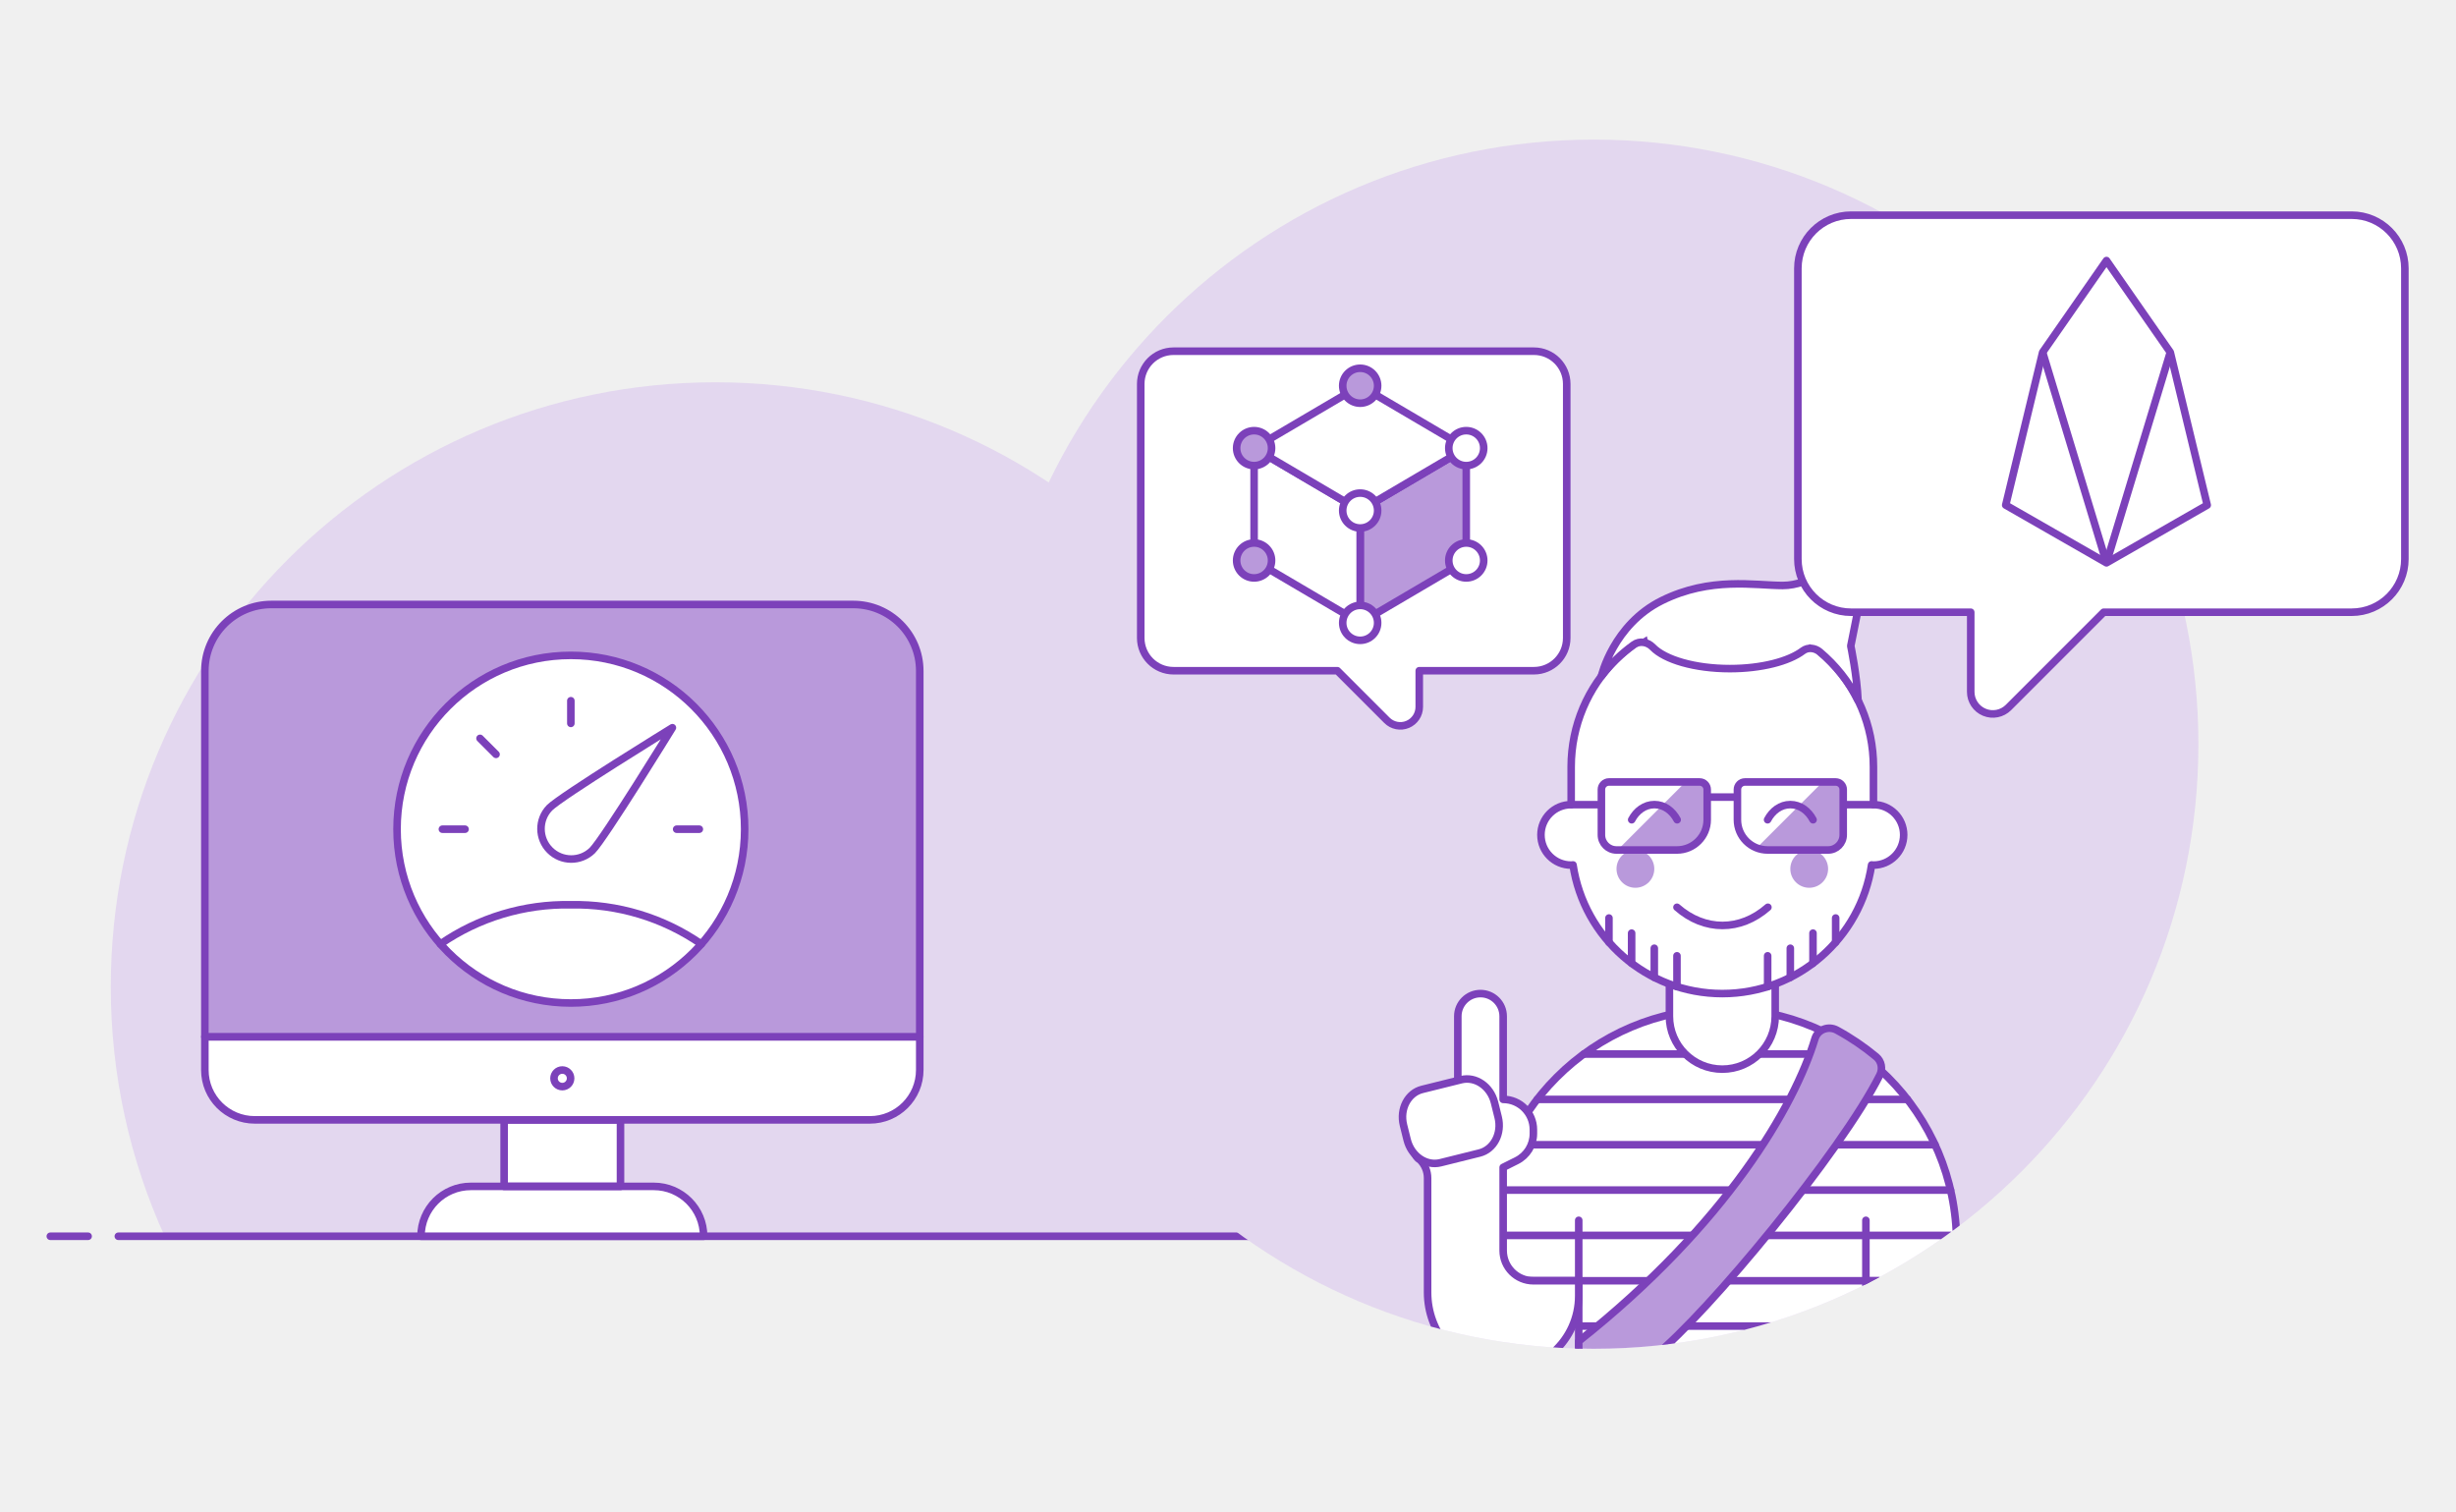
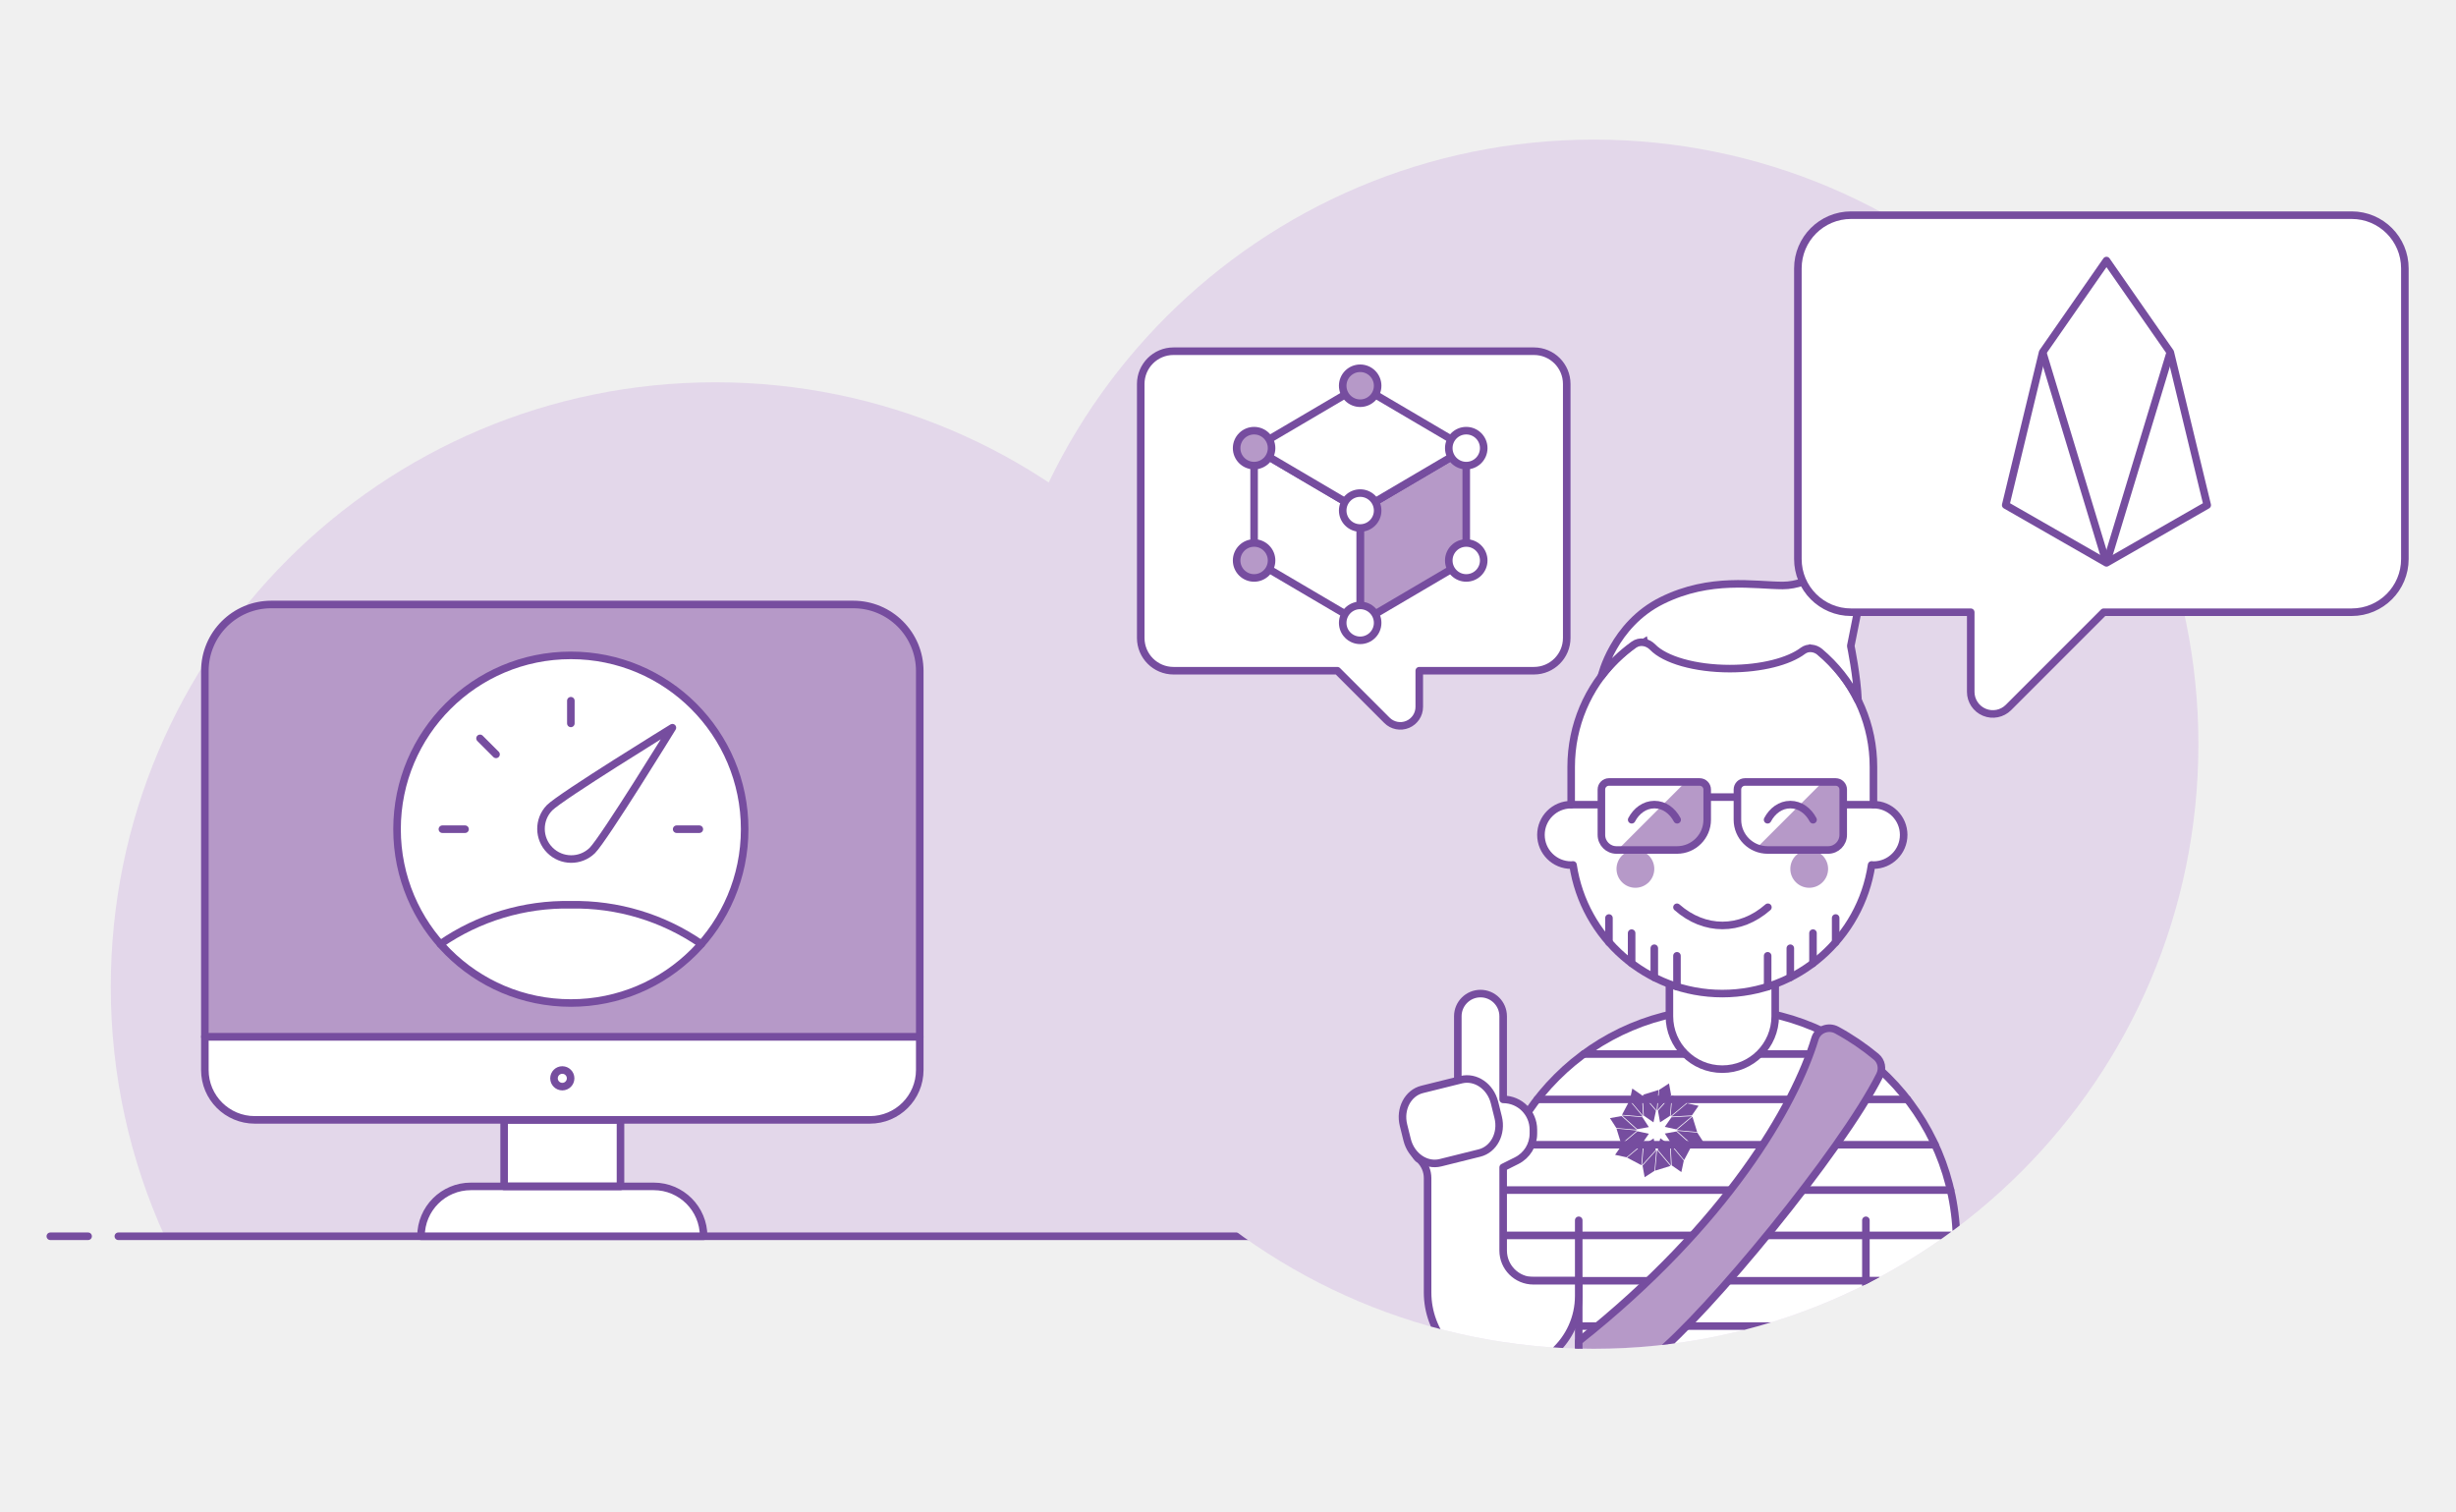
- <svg xmlns="http://www.w3.org/2000/svg" xmlns:xlink="http://www.w3.org/1999/xlink" version="1.1" id="Ebene_1" x="0px" y="0px" width="650px" height="400px" viewBox="0 0 650 400" enable-background="new 0 0 650 400" xml:space="preserve">
+ <svg xmlns="http://www.w3.org/2000/svg" xmlns:xlink="http://www.w3.org/1999/xlink" version="1.1" id="Layer_1" x="0px" y="0px" width="650px" height="400px" viewBox="0 0 650 400" enable-background="new 0 0 650 400" xml:space="preserve">
  <g>
    <g>
      <g>
        <g>
-           <path fill="#E3D7EF" d="M349.319,261.169c0-88.365-71.637-160-160-160s-160,71.635-160,160c0,23.541,5.125,45.871,14.258,66      h291.484C344.194,307.04,349.319,284.71,349.319,261.169z" />
+           <path fill="#E3D7EA" d="M349.319,261.169c0-88.365-71.637-160-160-160s-160,71.635-160,160c0,23.541,5.125,45.871,14.258,66      h291.484C344.194,307.04,349.319,284.71,349.319,261.169z" />
        </g>
        <g>
-           <line fill="none" stroke="#7C41BA" stroke-width="2" stroke-linecap="round" stroke-linejoin="round" stroke-miterlimit="10" x1="31.319" y1="327.169" x2="343.319" y2="327.169" />
-           <line fill="none" stroke="#7C41BA" stroke-width="2" stroke-linecap="round" stroke-linejoin="round" stroke-miterlimit="10" x1="13.319" y1="327.169" x2="23.319" y2="327.169" />
-           <line fill="none" stroke="#7C41BA" stroke-width="2" stroke-linecap="round" stroke-linejoin="round" stroke-miterlimit="10" x1="351.319" y1="327.169" x2="361.319" y2="327.169" />
+           <line fill="none" stroke="#764D9F" stroke-width="2" stroke-linecap="round" stroke-linejoin="round" stroke-miterlimit="10" x1="31.319" y1="327.169" x2="343.319" y2="327.169" />
+           <line fill="none" stroke="#764D9F" stroke-width="2" stroke-linecap="round" stroke-linejoin="round" stroke-miterlimit="10" x1="13.319" y1="327.169" x2="23.319" y2="327.169" />
+           <line fill="none" stroke="#764D9F" stroke-width="2" stroke-linecap="round" stroke-linejoin="round" stroke-miterlimit="10" x1="351.319" y1="327.169" x2="361.319" y2="327.169" />
        </g>
      </g>
    </g>
    <g>
      <g>
        <g>
          <rect x="133.421" y="296.368" fill="#FFFFFF" width="30.797" height="17.602" />
-           <path fill="#FFFFFF" stroke="#7C41BA" stroke-width="2" stroke-linecap="round" stroke-linejoin="round" stroke-miterlimit="10" d="      M186.218,327.169c0-7.291-5.906-13.199-13.199-13.199H124.62c-7.293,0-13.199,5.908-13.199,13.199H186.218z" />
-           <rect x="133.421" y="296.368" fill="none" stroke="#7C41BA" stroke-width="2" stroke-linecap="round" stroke-linejoin="round" stroke-miterlimit="10" width="30.797" height="17.602" />
-           <path fill="#FFFFFF" stroke="#7C41BA" stroke-width="2" stroke-linecap="round" stroke-linejoin="round" stroke-miterlimit="10" d="      M230.218,296.368H67.421c-7.293,0-13.203-5.908-13.203-13.199v-8.801h189.203v8.801      C243.421,290.46,237.511,296.368,230.218,296.368z" />
-           <circle fill="none" stroke="#7C41BA" stroke-width="2" stroke-miterlimit="10" cx="148.819" cy="285.368" r="2.199" />
-           <path fill="#B999DB" d="M71.819,159.97h154c9.719,0,17.602,7.879,17.602,17.6v96.799H54.218v-96.799      C54.218,167.849,62.101,159.97,71.819,159.97z" />
-           <path fill="none" stroke="#7C41BA" stroke-width="2" stroke-linecap="round" stroke-linejoin="round" stroke-miterlimit="10" d="      M71.819,159.97h154c9.719,0,17.602,7.879,17.602,17.6v96.799H54.218v-96.799C54.218,167.849,62.101,159.97,71.819,159.97z" />
+           <path fill="#FFFFFF" stroke="#764D9F" stroke-width="2" stroke-linecap="round" stroke-linejoin="round" stroke-miterlimit="10" d="      M186.218,327.169c0-7.291-5.906-13.199-13.199-13.199H124.62c-7.293,0-13.199,5.908-13.199,13.199H186.218z" />
+           <rect x="133.421" y="296.368" fill="none" stroke="#764D9F" stroke-width="2" stroke-linecap="round" stroke-linejoin="round" stroke-miterlimit="10" width="30.797" height="17.602" />
+           <path fill="#FFFFFF" stroke="#764D9F" stroke-width="2" stroke-linecap="round" stroke-linejoin="round" stroke-miterlimit="10" d="      M230.218,296.368H67.421c-7.293,0-13.203-5.908-13.203-13.199v-8.801h189.203v8.801      C243.421,290.46,237.511,296.368,230.218,296.368z" />
+           <circle fill="none" stroke="#764D9F" stroke-width="2" stroke-miterlimit="10" cx="148.819" cy="285.368" r="2.199" />
+           <path fill="#B699C8" d="M71.819,159.97h154c9.719,0,17.602,7.879,17.602,17.6v96.799H54.218v-96.799      C54.218,167.849,62.101,159.97,71.819,159.97z" />
+           <path fill="none" stroke="#764D9F" stroke-width="2" stroke-linecap="round" stroke-linejoin="round" stroke-miterlimit="10" d="      M71.819,159.97h154c9.719,0,17.602,7.879,17.602,17.6v96.799H54.218v-96.799C54.218,167.849,62.101,159.97,71.819,159.97z" />
        </g>
      </g>
    </g>
    <g id="Interface-Essential__x2F__Dashboard__x2F__gauge-dashboard-1_1_">
      <g id="Group_13_1_">
        <g id="gauge-dashboard-1_1_">
-           <path id="Oval_3_1_" fill="#FFFFFF" stroke="#7C41BA" stroke-width="2" stroke-linecap="round" stroke-linejoin="round" d="      M151.081,265.44c25.406,0,46-20.594,46-46s-20.594-46-46-46s-46,20.594-46,46S125.675,265.44,151.081,265.44z" />
-           <path id="Shape_42_1_" fill="#FFFFFF" stroke="#7C41BA" stroke-width="2" stroke-linecap="round" stroke-linejoin="round" d="      M156.737,225.097c-3.137,3.031-8.125,2.984-11.211-0.102s-3.133-8.07-0.102-11.211c3.125-3.125,32.531-21.203,32.531-21.203      S159.882,221.972,156.737,225.097z" />
-           <path id="Shape_43_1_" fill="#FFFFFF" stroke="#7C41BA" stroke-width="2" stroke-linecap="round" stroke-linejoin="round" d="      M117.081,219.44h6" />
-           <path id="Shape_44_1_" fill="#FFFFFF" stroke="#7C41BA" stroke-width="2" stroke-linecap="round" stroke-linejoin="round" d="      M127.042,195.401l4.238,4.234" />
-           <path id="Shape_45_1_" fill="#FFFFFF" stroke="#7C41BA" stroke-width="2" stroke-linecap="round" stroke-linejoin="round" d="      M151.081,185.44v6" />
-           <path id="Shape_46_1_" fill="#FFFFFF" stroke="#7C41BA" stroke-width="2" stroke-linecap="round" stroke-linejoin="round" d="      M185.081,219.44h-6" />
-           <path id="Shape_47_1_" fill="#FFFFFF" stroke="#7C41BA" stroke-width="2" stroke-linecap="round" stroke-linejoin="round" d="      M185.612,249.839c-10.137-7-22.215-10.633-34.531-10.398c-12.316-0.234-24.395,3.398-34.531,10.398" />
+           <path id="Oval_3_1_" fill="#FFFFFF" stroke="#764D9F" stroke-width="2" stroke-linecap="round" stroke-linejoin="round" d="      M151.081,265.44c25.406,0,46-20.594,46-46s-20.594-46-46-46s-46,20.594-46,46S125.675,265.44,151.081,265.44z" />
+           <path id="Shape_42_1_" fill="#FFFFFF" stroke="#764D9F" stroke-width="2" stroke-linecap="round" stroke-linejoin="round" d="      M156.737,225.097c-3.137,3.031-8.125,2.984-11.211-0.102s-3.133-8.07-0.102-11.211c3.125-3.125,32.531-21.203,32.531-21.203      S159.882,221.972,156.737,225.097z" />
+           <path id="Shape_43_1_" fill="#FFFFFF" stroke="#764D9F" stroke-width="2" stroke-linecap="round" stroke-linejoin="round" d="      M117.081,219.44h6" />
+           <path id="Shape_44_1_" fill="#FFFFFF" stroke="#764D9F" stroke-width="2" stroke-linecap="round" stroke-linejoin="round" d="      M127.042,195.401l4.238,4.234" />
+           <path id="Shape_45_1_" fill="#FFFFFF" stroke="#764D9F" stroke-width="2" stroke-linecap="round" stroke-linejoin="round" d="      M151.081,185.44v6" />
+           <path id="Shape_46_1_" fill="#FFFFFF" stroke="#764D9F" stroke-width="2" stroke-linecap="round" stroke-linejoin="round" d="      M185.081,219.44h-6" />
+           <path id="Shape_47_1_" fill="#FFFFFF" stroke="#764D9F" stroke-width="2" stroke-linecap="round" stroke-linejoin="round" d="      M185.612,249.839c-10.137-7-22.215-10.633-34.531-10.398c-12.316-0.234-24.395,3.398-34.531,10.398" />
        </g>
      </g>
    </g>
    <g>
-       <circle fill="#E3D7EF" cx="421.823" cy="196.944" r="160" />
+       <circle fill="#E3D7EA" cx="421.823" cy="196.944" r="160" />
      <g>
        <g>
          <defs>
            <circle id="SVGID_1_" cx="421.823" cy="196.944" r="160" />
          </defs>
          <clipPath id="SVGID_2_">
            <use xlink:href="#SVGID_1_" overflow="visible" />
          </clipPath>
          <g clip-path="url(#SVGID_2_)">
            <g>
              <g>
                <path fill="#FFFFFF" d="M517.823,328.944c0-34.242-27.758-62-62-62s-62,27.758-62,62v10h24v19.999h76v-19.999h24V328.944z" />
-                 <line fill="none" stroke="#7C41BA" stroke-width="2" stroke-linecap="round" stroke-linejoin="round" stroke-miterlimit="10" x1="417.823" y1="350.943" x2="493.823" y2="350.943" />
-                 <line fill="none" stroke="#7C41BA" stroke-width="2" stroke-linecap="round" stroke-linejoin="round" stroke-miterlimit="10" x1="393.823" y1="338.944" x2="517.823" y2="338.944" />
-                 <line fill="none" stroke="#7C41BA" stroke-width="2" stroke-linecap="round" stroke-linejoin="round" stroke-miterlimit="10" x1="393.823" y1="326.944" x2="517.823" y2="326.944" />
-                 <line fill="none" stroke="#7C41BA" stroke-width="2" stroke-linecap="round" stroke-linejoin="round" stroke-miterlimit="10" x1="395.413" y1="314.944" x2="516.233" y2="314.944" />
-                 <line fill="none" stroke="#7C41BA" stroke-width="2" stroke-linecap="round" stroke-linejoin="round" stroke-miterlimit="10" x1="399.522" y1="302.944" x2="512.124" y2="302.944" />
-                 <line fill="none" stroke="#7C41BA" stroke-width="2" stroke-linecap="round" stroke-linejoin="round" stroke-miterlimit="10" x1="406.831" y1="290.944" x2="504.815" y2="290.944" />
-                 <line fill="none" stroke="#7C41BA" stroke-width="2" stroke-linecap="round" stroke-linejoin="round" stroke-miterlimit="10" x1="419.171" y1="278.944" x2="492.476" y2="278.944" />
-                 <path fill="none" stroke="#7C41BA" stroke-width="2" stroke-linecap="round" stroke-linejoin="round" stroke-miterlimit="10" d="         M517.823,328.944c0-34.242-27.758-62-62-62s-62,27.758-62,62v10h24v19.999h76v-19.999h24V328.944z" />
-                 <line fill="none" stroke="#7C41BA" stroke-width="2" stroke-linecap="round" stroke-linejoin="round" stroke-miterlimit="10" x1="417.823" y1="322.944" x2="417.823" y2="338.944" />
-                 <line fill="none" stroke="#7C41BA" stroke-width="2" stroke-linecap="round" stroke-linejoin="round" stroke-miterlimit="10" x1="493.823" y1="322.944" x2="493.823" y2="338.944" />
+                 <line fill="none" stroke="#764D9F" stroke-width="2" stroke-linecap="round" stroke-linejoin="round" stroke-miterlimit="10" x1="417.823" y1="350.943" x2="493.823" y2="350.943" />
+                 <line fill="none" stroke="#764D9F" stroke-width="2" stroke-linecap="round" stroke-linejoin="round" stroke-miterlimit="10" x1="393.823" y1="338.944" x2="517.823" y2="338.944" />
+                 <line fill="none" stroke="#764D9F" stroke-width="2" stroke-linecap="round" stroke-linejoin="round" stroke-miterlimit="10" x1="393.823" y1="326.944" x2="517.823" y2="326.944" />
+                 <line fill="none" stroke="#764D9F" stroke-width="2" stroke-linecap="round" stroke-linejoin="round" stroke-miterlimit="10" x1="395.413" y1="314.944" x2="516.233" y2="314.944" />
+                 <line fill="none" stroke="#764D9F" stroke-width="2" stroke-linecap="round" stroke-linejoin="round" stroke-miterlimit="10" x1="399.522" y1="302.944" x2="512.124" y2="302.944" />
+                 <line fill="none" stroke="#764D9F" stroke-width="2" stroke-linecap="round" stroke-linejoin="round" stroke-miterlimit="10" x1="406.831" y1="290.944" x2="504.815" y2="290.944" />
+                 <line fill="none" stroke="#764D9F" stroke-width="2" stroke-linecap="round" stroke-linejoin="round" stroke-miterlimit="10" x1="419.171" y1="278.944" x2="492.476" y2="278.944" />
+                 <path fill="none" stroke="#764D9F" stroke-width="2" stroke-linecap="round" stroke-linejoin="round" stroke-miterlimit="10" d="         M517.823,328.944c0-34.242-27.758-62-62-62s-62,27.758-62,62v10h24v19.999h76v-19.999h24V328.944z" />
+                 <line fill="none" stroke="#764D9F" stroke-width="2" stroke-linecap="round" stroke-linejoin="round" stroke-miterlimit="10" x1="417.823" y1="322.944" x2="417.823" y2="338.944" />
+                 <line fill="none" stroke="#764D9F" stroke-width="2" stroke-linecap="round" stroke-linejoin="round" stroke-miterlimit="10" x1="493.823" y1="322.944" x2="493.823" y2="338.944" />
              </g>
              <g>
                <path fill="#FFFFFF" d="M441.823,268.944c0,7.734,6.27,14,14,14s14-6.266,14-14v-14h-28V268.944z" />
-                 <path fill="none" stroke="#7C41BA" stroke-width="2" stroke-linecap="round" stroke-linejoin="round" stroke-miterlimit="10" d="         M441.823,268.944v-14h28v14c0,7.734-6.27,14-14,14S441.823,276.679,441.823,268.944z" />
+                 <path fill="none" stroke="#764D9F" stroke-width="2" stroke-linecap="round" stroke-linejoin="round" stroke-miterlimit="10" d="         M441.823,268.944v-14h28v14c0,7.734-6.27,14-14,14S441.823,276.679,441.823,268.944z" />
              </g>
              <g>
-                 <path fill="#B999DB" stroke="#7C41BA" stroke-width="2" stroke-linecap="round" stroke-linejoin="round" stroke-miterlimit="10" d="         M417.823,354.943v4h20c14.148-11.367,49.414-54.019,59.684-74.425c0.832-1.652,0.457-3.68-0.969-4.863         c-3.223-2.672-6.703-5.039-10.41-7.047c-2.227-1.207-5.051-0.152-5.785,2.273         C475.022,292.487,457.026,323.89,417.823,354.943z" />
+                 <path fill="#B699C8" stroke="#764D9F" stroke-width="2" stroke-linecap="round" stroke-linejoin="round" stroke-miterlimit="10" d="         M417.823,354.943v4h20c14.148-11.367,49.414-54.019,59.684-74.425c0.832-1.652,0.457-3.68-0.969-4.863         c-3.223-2.672-6.703-5.039-10.41-7.047c-2.227-1.207-5.051-0.152-5.785,2.273         C475.022,292.487,457.026,323.89,417.823,354.943z" />
              </g>
            </g>
          </g>
          <path clip-path="url(#SVGID_2_)" fill="#FFFFFF" d="M495.823,212.944v-10c0-22.094-17.91-40-40-40s-40,17.906-40,40v10      c-4.418,0-8,3.582-8,8s3.582,8,8,8c0.168,0,0.324-0.039,0.492-0.047c2.879,19.258,19.445,34.047,39.508,34.047      s36.629-14.789,39.508-34.047c0.168,0.008,0.324,0.047,0.492,0.047c4.418,0,8-3.582,8-8S500.241,212.944,495.823,212.944z" />
-           <path clip-path="url(#SVGID_2_)" fill="none" stroke="#7C41BA" stroke-width="2" stroke-linecap="round" stroke-linejoin="round" stroke-miterlimit="10" d="      M495.823,212.944v-10c0-22.094-17.91-40-40-40s-40,17.906-40,40v10c-4.418,0-8,3.582-8,8s3.582,8,8,8      c0.168,0,0.324-0.039,0.492-0.047c2.879,19.258,19.445,34.047,39.508,34.047s36.629-14.789,39.508-34.047      c0.168,0.008,0.324,0.047,0.492,0.047c4.418,0,8-3.582,8-8S500.241,212.944,495.823,212.944z" />
-           <circle clip-path="url(#SVGID_2_)" fill="#B999DB" cx="432.823" cy="229.944" r="5" />
-           <circle clip-path="url(#SVGID_2_)" fill="#B999DB" cx="478.823" cy="229.944" r="5" />
-           <path clip-path="url(#SVGID_2_)" fill="none" stroke="#7C41BA" stroke-width="2" stroke-linecap="round" stroke-linejoin="round" stroke-miterlimit="10" d="      M443.823,240.101c7.289,6.418,16.781,6.418,24.066,0" />
-           <line clip-path="url(#SVGID_2_)" fill="none" stroke="#7C41BA" stroke-width="2" stroke-linecap="round" stroke-linejoin="round" stroke-miterlimit="10" x1="467.823" y1="261.108" x2="467.823" y2="252.944" />
-           <line clip-path="url(#SVGID_2_)" fill="none" stroke="#7C41BA" stroke-width="2" stroke-linecap="round" stroke-linejoin="round" stroke-miterlimit="10" x1="443.823" y1="261.108" x2="443.823" y2="252.944" />
-           <line clip-path="url(#SVGID_2_)" fill="none" stroke="#7C41BA" stroke-width="2" stroke-linecap="round" stroke-linejoin="round" stroke-miterlimit="10" x1="473.823" y1="258.667" x2="473.823" y2="250.944" />
-           <line clip-path="url(#SVGID_2_)" fill="none" stroke="#7C41BA" stroke-width="2" stroke-linecap="round" stroke-linejoin="round" stroke-miterlimit="10" x1="437.823" y1="258.667" x2="437.823" y2="250.944" />
-           <line clip-path="url(#SVGID_2_)" fill="none" stroke="#7C41BA" stroke-width="2" stroke-linecap="round" stroke-linejoin="round" stroke-miterlimit="10" x1="479.823" y1="254.925" x2="479.823" y2="246.944" />
-           <line clip-path="url(#SVGID_2_)" fill="none" stroke="#7C41BA" stroke-width="2" stroke-linecap="round" stroke-linejoin="round" stroke-miterlimit="10" x1="431.823" y1="254.925" x2="431.823" y2="246.944" />
-           <line clip-path="url(#SVGID_2_)" fill="none" stroke="#7C41BA" stroke-width="2" stroke-linecap="round" stroke-linejoin="round" stroke-miterlimit="10" x1="485.823" y1="249.358" x2="485.823" y2="242.944" />
-           <line clip-path="url(#SVGID_2_)" fill="none" stroke="#7C41BA" stroke-width="2" stroke-linecap="round" stroke-linejoin="round" stroke-miterlimit="10" x1="425.823" y1="249.358" x2="425.823" y2="242.944" />
-           <line clip-path="url(#SVGID_2_)" fill="none" stroke="#7C41BA" stroke-width="2" stroke-linecap="round" stroke-linejoin="round" stroke-miterlimit="10" x1="451.823" y1="210.944" x2="459.823" y2="210.944" />
-           <line clip-path="url(#SVGID_2_)" fill="none" stroke="#7C41BA" stroke-width="2" stroke-linecap="round" stroke-linejoin="round" stroke-miterlimit="10" x1="487.823" y1="212.944" x2="495.823" y2="212.944" />
-           <line clip-path="url(#SVGID_2_)" fill="none" stroke="#7C41BA" stroke-width="2" stroke-linecap="round" stroke-linejoin="round" stroke-miterlimit="10" x1="415.823" y1="212.944" x2="423.823" y2="212.944" />
-           <path clip-path="url(#SVGID_2_)" fill="#FFFFFF" stroke="#7C41BA" stroke-width="2" stroke-linecap="round" stroke-linejoin="round" stroke-miterlimit="10" d="      M405.823,338.944c-4.418,0-8-3.582-8-8v-18v-2v-2l3.578-1.789c2.711-1.352,4.422-4.125,4.422-7.156v-1.055c0-4.418-3.582-8-8-8      v-22c0-3.313-2.688-6-6-6s-6,2.688-6,6v22h-12v11.172c0,4,2,4.828,2,4.828c1.281,1.281,2,3.016,2,4.828v1.172v29.108      c0,10.438,7.609,19.781,18,20.793c11.922,1.164,22-8.215,22-19.902v-3.999H405.823z" />
+           <path clip-path="url(#SVGID_2_)" fill="none" stroke="#764D9F" stroke-width="2" stroke-linecap="round" stroke-linejoin="round" stroke-miterlimit="10" d="      M495.823,212.944v-10c0-22.094-17.91-40-40-40s-40,17.906-40,40v10c-4.418,0-8,3.582-8,8s3.582,8,8,8      c0.168,0,0.324-0.039,0.492-0.047c2.879,19.258,19.445,34.047,39.508,34.047s36.629-14.789,39.508-34.047      c0.168,0.008,0.324,0.047,0.492,0.047c4.418,0,8-3.582,8-8S500.241,212.944,495.823,212.944z" />
+           <circle clip-path="url(#SVGID_2_)" fill="#B699C8" cx="432.823" cy="229.944" r="5" />
+           <circle clip-path="url(#SVGID_2_)" fill="#B699C8" cx="478.823" cy="229.944" r="5" />
+           <path clip-path="url(#SVGID_2_)" fill="none" stroke="#764D9F" stroke-width="2" stroke-linecap="round" stroke-linejoin="round" stroke-miterlimit="10" d="      M443.823,240.101c7.289,6.418,16.781,6.418,24.066,0" />
+           <line clip-path="url(#SVGID_2_)" fill="none" stroke="#764D9F" stroke-width="2" stroke-linecap="round" stroke-linejoin="round" stroke-miterlimit="10" x1="467.823" y1="261.108" x2="467.823" y2="252.944" />
+           <line clip-path="url(#SVGID_2_)" fill="none" stroke="#764D9F" stroke-width="2" stroke-linecap="round" stroke-linejoin="round" stroke-miterlimit="10" x1="443.823" y1="261.108" x2="443.823" y2="252.944" />
+           <line clip-path="url(#SVGID_2_)" fill="none" stroke="#764D9F" stroke-width="2" stroke-linecap="round" stroke-linejoin="round" stroke-miterlimit="10" x1="473.823" y1="258.667" x2="473.823" y2="250.944" />
+           <line clip-path="url(#SVGID_2_)" fill="none" stroke="#764D9F" stroke-width="2" stroke-linecap="round" stroke-linejoin="round" stroke-miterlimit="10" x1="437.823" y1="258.667" x2="437.823" y2="250.944" />
+           <line clip-path="url(#SVGID_2_)" fill="none" stroke="#764D9F" stroke-width="2" stroke-linecap="round" stroke-linejoin="round" stroke-miterlimit="10" x1="479.823" y1="254.925" x2="479.823" y2="246.944" />
+           <line clip-path="url(#SVGID_2_)" fill="none" stroke="#764D9F" stroke-width="2" stroke-linecap="round" stroke-linejoin="round" stroke-miterlimit="10" x1="431.823" y1="254.925" x2="431.823" y2="246.944" />
+           <line clip-path="url(#SVGID_2_)" fill="none" stroke="#764D9F" stroke-width="2" stroke-linecap="round" stroke-linejoin="round" stroke-miterlimit="10" x1="485.823" y1="249.358" x2="485.823" y2="242.944" />
+           <line clip-path="url(#SVGID_2_)" fill="none" stroke="#764D9F" stroke-width="2" stroke-linecap="round" stroke-linejoin="round" stroke-miterlimit="10" x1="425.823" y1="249.358" x2="425.823" y2="242.944" />
+           <line clip-path="url(#SVGID_2_)" fill="none" stroke="#764D9F" stroke-width="2" stroke-linecap="round" stroke-linejoin="round" stroke-miterlimit="10" x1="451.823" y1="210.944" x2="459.823" y2="210.944" />
+           <line clip-path="url(#SVGID_2_)" fill="none" stroke="#764D9F" stroke-width="2" stroke-linecap="round" stroke-linejoin="round" stroke-miterlimit="10" x1="487.823" y1="212.944" x2="495.823" y2="212.944" />
+           <line clip-path="url(#SVGID_2_)" fill="none" stroke="#764D9F" stroke-width="2" stroke-linecap="round" stroke-linejoin="round" stroke-miterlimit="10" x1="415.823" y1="212.944" x2="423.823" y2="212.944" />
+           <path clip-path="url(#SVGID_2_)" fill="#FFFFFF" stroke="#764D9F" stroke-width="2" stroke-linecap="round" stroke-linejoin="round" stroke-miterlimit="10" d="      M405.823,338.944c-4.418,0-8-3.582-8-8v-18v-2v-2l3.578-1.789c2.711-1.352,4.422-4.125,4.422-7.156v-1.055c0-4.418-3.582-8-8-8      v-22c0-3.313-2.688-6-6-6s-6,2.688-6,6v22h-12v11.172c0,4,2,4.828,2,4.828c1.281,1.281,2,3.016,2,4.828v1.172v29.108      c0,10.438,7.609,19.781,18,20.793c11.922,1.164,22-8.215,22-19.902v-3.999H405.823z" />
          <path clip-path="url(#SVGID_2_)" fill="#FFFFFF" d="M381.226,307.71l10.324-2.57c3.801-0.945,6.016-5.188,4.949-9.477      l-0.965-3.883c-1.066-4.285-5.012-6.992-8.813-6.047l-10.324,2.566c-3.801,0.945-6.016,5.188-4.949,9.473l0.965,3.883      C373.479,305.944,377.425,308.655,381.226,307.71z" />
-           <path clip-path="url(#SVGID_2_)" fill="#FFFFFF" stroke="#7C41BA" stroke-width="2" stroke-linecap="round" stroke-linejoin="round" stroke-miterlimit="10" d="      M381.226,307.71l10.324-2.57c3.801-0.945,6.016-5.188,4.949-9.477l-0.965-3.883c-1.066-4.285-5.012-6.992-8.813-6.047      l-10.324,2.566c-3.801,0.945-6.016,5.188-4.949,9.473l0.965,3.883C373.479,305.944,377.425,308.655,381.226,307.71z" />
-           <path clip-path="url(#SVGID_2_)" fill="#B999DB" d="M443.823,224.944h-16c-2.211,0-4-1.789-4-4v-12c0-1.102,0.895-2,2-2h24      c1.105,0,2,0.898,2,2v8C451.823,221.362,448.241,224.944,443.823,224.944z" />
+           <path clip-path="url(#SVGID_2_)" fill="#FFFFFF" stroke="#764D9F" stroke-width="2" stroke-linecap="round" stroke-linejoin="round" stroke-miterlimit="10" d="      M381.226,307.71l10.324-2.57c3.801-0.945,6.016-5.188,4.949-9.477l-0.965-3.883c-1.066-4.285-5.012-6.992-8.813-6.047      l-10.324,2.566c-3.801,0.945-6.016,5.188-4.949,9.473l0.965,3.883C373.479,305.944,377.425,308.655,381.226,307.71z" />
+           <path clip-path="url(#SVGID_2_)" fill="#B699C8" d="M443.823,224.944h-16c-2.211,0-4-1.789-4-4v-12c0-1.102,0.895-2,2-2h24      c1.105,0,2,0.898,2,2v8C451.823,221.362,448.241,224.944,443.823,224.944z" />
          <path clip-path="url(#SVGID_2_)" fill="#FFFFFF" d="M446.104,206.944l-18,18h-0.281c-2.199,0-4-1.797-4-4v-12      c0-1.117,0.879-2,2-2H446.104z" />
-           <path clip-path="url(#SVGID_2_)" fill="#B999DB" d="M487.823,208.944v12c0,2.203-1.801,4-4,4h-16c-1,0-2-0.199-2.879-0.559      c-3-1.16-5.121-4.043-5.121-7.441v-8c0-1.117,0.879-2,2-2h24C486.944,206.944,487.823,207.827,487.823,208.944z" />
+           <path clip-path="url(#SVGID_2_)" fill="#B699C8" d="M487.823,208.944v12c0,2.203-1.801,4-4,4h-16c-1,0-2-0.199-2.879-0.559      c-3-1.16-5.121-4.043-5.121-7.441v-8c0-1.117,0.879-2,2-2h24C486.944,206.944,487.823,207.827,487.823,208.944z" />
          <path clip-path="url(#SVGID_2_)" fill="#FFFFFF" d="M482.382,206.944l-17.438,17.441c-3-1.16-5.121-4.043-5.121-7.441v-8      c0-1.117,0.879-2,2-2H482.382z" />
-           <path clip-path="url(#SVGID_2_)" fill="none" stroke="#7C41BA" stroke-width="2" stroke-linecap="round" stroke-linejoin="round" stroke-miterlimit="10" d="      M443.823,224.944h-16c-2.211,0-4-1.789-4-4v-12c0-1.102,0.895-2,2-2h24c1.105,0,2,0.898,2,2v8      C451.823,221.362,448.241,224.944,443.823,224.944z" />
-           <path clip-path="url(#SVGID_2_)" fill="none" stroke="#7C41BA" stroke-width="2" stroke-linecap="round" stroke-linejoin="round" stroke-miterlimit="10" d="      M467.823,224.944h16c2.211,0,4-1.789,4-4v-12c0-1.102-0.895-2-2-2h-24c-1.105,0-2,0.898-2,2v8      C459.823,221.362,463.405,224.944,467.823,224.944z" />
-           <path clip-path="url(#SVGID_2_)" fill="none" stroke="#7C41BA" stroke-width="2" stroke-linecap="round" stroke-linejoin="round" stroke-miterlimit="10" d="      M443.874,216.944c-1.238-2.352-3.414-4.012-6.016-4.012s-4.781,1.66-6.02,4.012" />
-           <path clip-path="url(#SVGID_2_)" fill="none" stroke="#7C41BA" stroke-width="2" stroke-linecap="round" stroke-linejoin="round" stroke-miterlimit="10" d="      M479.839,216.944c-1.238-2.352-3.414-4.012-6.016-4.012s-4.777,1.66-6.016,4.012" />
+           <path clip-path="url(#SVGID_2_)" fill="none" stroke="#764D9F" stroke-width="2" stroke-linecap="round" stroke-linejoin="round" stroke-miterlimit="10" d="      M443.823,224.944h-16c-2.211,0-4-1.789-4-4v-12c0-1.102,0.895-2,2-2h24c1.105,0,2,0.898,2,2v8      C451.823,221.362,448.241,224.944,443.823,224.944z" />
+           <path clip-path="url(#SVGID_2_)" fill="none" stroke="#764D9F" stroke-width="2" stroke-linecap="round" stroke-linejoin="round" stroke-miterlimit="10" d="      M467.823,224.944h16c2.211,0,4-1.789,4-4v-12c0-1.102-0.895-2-2-2h-24c-1.105,0-2,0.898-2,2v8      C459.823,221.362,463.405,224.944,467.823,224.944z" />
+           <path clip-path="url(#SVGID_2_)" fill="none" stroke="#764D9F" stroke-width="2" stroke-linecap="round" stroke-linejoin="round" stroke-miterlimit="10" d="      M443.874,216.944c-1.238-2.352-3.414-4.012-6.016-4.012s-4.781,1.66-6.02,4.012" />
+           <path clip-path="url(#SVGID_2_)" fill="none" stroke="#764D9F" stroke-width="2" stroke-linecap="round" stroke-linejoin="round" stroke-miterlimit="10" d="      M479.839,216.944c-1.238-2.352-3.414-4.012-6.016-4.012s-4.777,1.66-6.016,4.012" />
        </g>
        <path fill="#FFFFFF" d="M301.905,101.616c0-4.789,3.883-8.672,8.672-8.672h95.395c4.793,0,8.676,3.883,8.676,8.672v67.211     c0,4.789-3.883,8.672-8.676,8.672H375.62v9.586c0,2.027-1.223,3.852-3.094,4.629s-4.027,0.348-5.461-1.086l-13.125-13.129     h-43.363c-4.789,0-8.672-3.883-8.672-8.672V101.616z" />
-         <path fill="none" stroke="#7C41BA" stroke-width="2" stroke-linejoin="round" stroke-miterlimit="10" d="M301.905,101.616     c0-4.789,3.883-8.672,8.672-8.672h95.395c4.793,0,8.676,3.883,8.676,8.672v67.211c0,4.789-3.883,8.672-8.676,8.672H375.62v9.586     c0,2.027-1.223,3.852-3.094,4.629s-4.027,0.348-5.461-1.086l-13.125-13.129h-43.363c-4.789,0-8.672-3.883-8.672-8.672V101.616z" />
+         <path fill="none" stroke="#764D9F" stroke-width="2" stroke-linejoin="round" stroke-miterlimit="10" d="M301.905,101.616     c0-4.789,3.883-8.672,8.672-8.672h95.395c4.793,0,8.676,3.883,8.676,8.672v67.211c0,4.789-3.883,8.672-8.676,8.672H375.62v9.586     c0,2.027-1.223,3.852-3.094,4.629s-4.027,0.348-5.461-1.086l-13.125-13.129h-43.363c-4.789,0-8.672-3.883-8.672-8.672V101.616z" />
        <path fill="#FFFFFF" d="M491.823,160.944h-6v-12c0,0-6.625,6-14,6s-19.125-2.375-32,4s-16,20-16,20l0.047,0.008     c3.23-4.297,7.34-7.871,12.008-10.582c0.543,4.77,10.145,8.574,21.945,8.574c10.031,0,18.477-2.75,21.125-6.504     c5.371,3.844,9.809,8.918,12.75,14.895c0.063-0.125,0.133-0.246,0.125-0.391c-0.25-6.375-2-14-2-14L491.823,160.944z" />
-         <path fill="none" stroke="#7C41BA" stroke-width="2" stroke-linecap="round" stroke-linejoin="round" stroke-miterlimit="10" d="     M491.741,185.335c-0.25-6.375-1.918-14.391-1.918-14.391l2-10h-6v-12c0,0-6.625,6-14,6s-19.125-2.375-32,4s-16,20-16,20     c2.398-3.188,5.309-5.977,8.559-8.313c1.582-1.137,3.66-0.766,5.016,0.633c3.223,3.328,11.145,5.68,20.426,5.68     c8.359,0,15.617-1.906,19.336-4.719c1.32-0.996,3.184-0.781,4.449,0.281C485.8,176.038,489.3,180.374,491.741,185.335z" />
-         <path fill="#FFFFFF" stroke="#7C41BA" stroke-width="2" stroke-linejoin="round" stroke-miterlimit="10" d="M636.468,71.022     c0-7.773-6.301-14.078-14.074-14.078H489.897c-7.773,0-14.074,6.305-14.074,14.078v76.926c0,7.773,6.301,14.074,14.074,14.074     h31.672v21.074c0,2.363,1.426,4.496,3.613,5.402c2.184,0.906,4.699,0.406,6.371-1.266l25.207-25.211h65.633     c7.773,0,14.074-6.301,14.074-14.074V71.022z" />
-         <line fill="none" stroke="#7C41BA" stroke-width="2" stroke-linejoin="round" stroke-miterlimit="10" x1="574.382" y1="93.222" x2="557.495" y2="148.952" />
-         <polyline fill="none" stroke="#7C41BA" stroke-width="2" stroke-linejoin="round" stroke-miterlimit="10" points="     557.495,148.952 530.827,133.671 540.604,93.222 557.495,68.952 574.382,93.222 584.159,133.671 557.495,148.952      584.159,133.671    " />
-         <line fill="none" stroke="#7C41BA" stroke-width="2" stroke-linejoin="round" stroke-miterlimit="10" x1="557.495" y1="148.952" x2="540.604" y2="93.222" />
+         <path fill="none" stroke="#764D9F" stroke-width="2" stroke-linecap="round" stroke-linejoin="round" stroke-miterlimit="10" d="     M491.741,185.335c-0.25-6.375-1.918-14.391-1.918-14.391l2-10h-6v-12c0,0-6.625,6-14,6s-19.125-2.375-32,4s-16,20-16,20     c2.398-3.188,5.309-5.977,8.559-8.313c1.582-1.137,3.66-0.766,5.016,0.633c3.223,3.328,11.145,5.68,20.426,5.68     c8.359,0,15.617-1.906,19.336-4.719c1.32-0.996,3.184-0.781,4.449,0.281C485.8,176.038,489.3,180.374,491.741,185.335z" />
+         <path fill="#FFFFFF" stroke="#764D9F" stroke-width="2" stroke-linejoin="round" stroke-miterlimit="10" d="M636.468,71.022     c0-7.773-6.301-14.078-14.074-14.078H489.897c-7.773,0-14.074,6.305-14.074,14.078v76.926c0,7.773,6.301,14.074,14.074,14.074     h31.672v21.074c0,2.363,1.426,4.496,3.613,5.402c2.184,0.906,4.699,0.406,6.371-1.266l25.207-25.211h65.633     c7.773,0,14.074-6.301,14.074-14.074V71.022z" />
+         <line fill="none" stroke="#764D9F" stroke-width="2" stroke-linejoin="round" stroke-miterlimit="10" x1="574.382" y1="93.222" x2="557.495" y2="148.952" />
+         <polyline fill="none" stroke="#764D9F" stroke-width="2" stroke-linejoin="round" stroke-miterlimit="10" points="     557.495,148.952 530.827,133.671 540.604,93.222 557.495,68.952 574.382,93.222 584.159,133.671 557.495,148.952      584.159,133.671    " />
+         <line fill="none" stroke="#764D9F" stroke-width="2" stroke-linejoin="round" stroke-miterlimit="10" x1="557.495" y1="148.952" x2="540.604" y2="93.222" />
      </g>
      <g>
-         <polygon fill="#B999DB" stroke="#7C41BA" stroke-width="2" stroke-linecap="round" stroke-linejoin="round" stroke-miterlimit="10" points="     359.983,135.112 359.983,164.835 388.054,148.323 388.054,118.597    " />
-         <polygon fill="#FFFFFF" stroke="#7C41BA" stroke-width="2" stroke-linecap="round" stroke-linejoin="round" stroke-miterlimit="10" points="     331.909,118.597 331.909,148.323 359.983,164.835 359.983,135.112    " />
-         <polygon fill="#FFFFFF" stroke="#7C41BA" stroke-width="2" stroke-linecap="round" stroke-linejoin="round" stroke-miterlimit="10" points="     331.909,118.597 359.983,135.112 388.054,118.597 359.983,102.085    " />
-         <path fill="#B999DB" stroke="#7C41BA" stroke-width="2" stroke-linejoin="round" stroke-miterlimit="10" d="M364.604,102.085     c0,2.555-2.07,4.621-4.621,4.621c-2.555,0-4.625-2.066-4.625-4.621s2.07-4.625,4.625-4.625     C362.534,97.46,364.604,99.53,364.604,102.085z" />
-         <path fill="#FFFFFF" stroke="#7C41BA" stroke-width="2" stroke-linejoin="round" stroke-miterlimit="10" d="M364.604,135.112     c0,2.555-2.07,4.621-4.621,4.621c-2.555,0-4.625-2.066-4.625-4.621s2.07-4.625,4.625-4.625     C362.534,130.487,364.604,132.558,364.604,135.112z" />
-         <circle fill="#FFFFFF" stroke="#7C41BA" stroke-width="2" stroke-linejoin="round" stroke-miterlimit="10" cx="359.981" cy="164.835" r="4.623" />
-         <path fill="#FFFFFF" stroke="#7C41BA" stroke-width="2" stroke-linejoin="round" stroke-miterlimit="10" d="M392.679,118.597     c0,2.555-2.066,4.625-4.625,4.625c-2.551,0-4.621-2.07-4.621-4.625s2.07-4.625,4.621-4.625     C390.612,113.972,392.679,116.042,392.679,118.597z" />
-         <circle fill="#B999DB" stroke="#7C41BA" stroke-width="2" stroke-linejoin="round" stroke-miterlimit="10" cx="331.907" cy="118.597" r="4.623" />
-         <path fill="#FFFFFF" stroke="#7C41BA" stroke-width="2" stroke-linejoin="round" stroke-miterlimit="10" d="M392.679,148.323     c0,2.555-2.066,4.625-4.625,4.625c-2.551,0-4.621-2.07-4.621-4.625c0-2.551,2.07-4.625,4.621-4.625     C390.612,143.698,392.679,145.772,392.679,148.323z" />
-         <path fill="#B999DB" stroke="#7C41BA" stroke-width="2" stroke-linejoin="round" stroke-miterlimit="10" d="M336.53,148.323     c0,2.555-2.066,4.625-4.621,4.625s-4.625-2.07-4.625-4.625c0-2.551,2.07-4.625,4.625-4.625S336.53,145.772,336.53,148.323z" />
+         <polygon fill="#B699C8" stroke="#764D9F" stroke-width="2" stroke-linecap="round" stroke-linejoin="round" stroke-miterlimit="10" points="     359.983,135.112 359.983,164.835 388.054,148.323 388.054,118.597    " />
+         <polygon fill="#FFFFFF" stroke="#764D9F" stroke-width="2" stroke-linecap="round" stroke-linejoin="round" stroke-miterlimit="10" points="     331.909,118.597 331.909,148.323 359.983,164.835 359.983,135.112    " />
+         <polygon fill="#FFFFFF" stroke="#764D9F" stroke-width="2" stroke-linecap="round" stroke-linejoin="round" stroke-miterlimit="10" points="     331.909,118.597 359.983,135.112 388.054,118.597 359.983,102.085    " />
+         <path fill="#B699C8" stroke="#764D9F" stroke-width="2" stroke-linejoin="round" stroke-miterlimit="10" d="M364.604,102.085     c0,2.555-2.07,4.621-4.621,4.621c-2.555,0-4.625-2.066-4.625-4.621s2.07-4.625,4.625-4.625     C362.534,97.46,364.604,99.53,364.604,102.085z" />
+         <path fill="#FFFFFF" stroke="#764D9F" stroke-width="2" stroke-linejoin="round" stroke-miterlimit="10" d="M364.604,135.112     c0,2.555-2.07,4.621-4.621,4.621c-2.555,0-4.625-2.066-4.625-4.621s2.07-4.625,4.625-4.625     C362.534,130.487,364.604,132.558,364.604,135.112z" />
+         <circle fill="#FFFFFF" stroke="#764D9F" stroke-width="2" stroke-linejoin="round" stroke-miterlimit="10" cx="359.981" cy="164.835" r="4.623" />
+         <path fill="#FFFFFF" stroke="#764D9F" stroke-width="2" stroke-linejoin="round" stroke-miterlimit="10" d="M392.679,118.597     c0,2.555-2.066,4.625-4.625,4.625c-2.551,0-4.621-2.07-4.621-4.625s2.07-4.625,4.621-4.625     C390.612,113.972,392.679,116.042,392.679,118.597z" />
+         <circle fill="#B699C8" stroke="#764D9F" stroke-width="2" stroke-linejoin="round" stroke-miterlimit="10" cx="331.907" cy="118.597" r="4.623" />
+         <path fill="#FFFFFF" stroke="#764D9F" stroke-width="2" stroke-linejoin="round" stroke-miterlimit="10" d="M392.679,148.323     c0,2.555-2.066,4.625-4.625,4.625c-2.551,0-4.621-2.07-4.621-4.625c0-2.551,2.07-4.625,4.621-4.625     C390.612,143.698,392.679,145.772,392.679,148.323z" />
+         <path fill="#B699C8" stroke="#764D9F" stroke-width="2" stroke-linejoin="round" stroke-miterlimit="10" d="M336.53,148.323     c0,2.555-2.066,4.625-4.621,4.625s-4.625-2.07-4.625-4.625c0-2.551,2.07-4.625,4.625-4.625S336.53,145.772,336.53,148.323z" />
      </g>
    </g>
  </g>
+   <g>
+     <polygon fill-rule="evenodd" clip-rule="evenodd" fill="#764D9F" points="441.716,286.722 439.104,288.414 438.627,293.85    442.268,289.78  " />
+     <polygon fill-rule="evenodd" clip-rule="evenodd" fill="#764D9F" points="434.742,289.806 435.047,295.253 437.604,297.024    438.254,293.982  " />
+     <polygon fill-rule="evenodd" clip-rule="evenodd" fill="#764D9F" points="438.797,293.953 439.349,297.015 441.962,295.318    442.44,289.886  " />
+     <polygon fill-rule="evenodd" clip-rule="evenodd" fill="#764D9F" points="442.368,295.675 440.599,298.225 443.641,298.873    447.814,295.375  " />
+     <polygon fill-rule="evenodd" clip-rule="evenodd" fill="#764D9F" points="443.67,299.433 440.61,299.986 442.305,302.6    447.739,303.075  " />
+     <polygon fill-rule="evenodd" clip-rule="evenodd" fill="#764D9F" points="441.95,303.005 439.397,301.236 438.748,304.278    442.25,308.453  " />
+     <polygon fill-rule="evenodd" clip-rule="evenodd" fill="#764D9F" points="437.657,301.269 435.043,302.962 434.565,308.394    438.21,304.325  " />
+     <polygon fill-rule="evenodd" clip-rule="evenodd" fill="#764D9F" points="433.345,299.387 429.17,302.886 434.617,302.586    436.387,300.036  " />
+     <polygon fill-rule="evenodd" clip-rule="evenodd" fill="#764D9F" points="434.679,295.661 429.247,295.186 433.315,298.83    436.375,298.275  " />
+     <polygon fill-rule="evenodd" clip-rule="evenodd" fill="#764D9F" points="429.141,295.353 426.085,295.905 427.778,298.519    433.211,298.996  " />
+     <polygon fill-rule="evenodd" clip-rule="evenodd" fill="#764D9F" points="434.55,289.85 431.999,288.077 431.347,291.122    434.854,295.303  " />
+     <polygon fill-rule="evenodd" clip-rule="evenodd" fill="#764D9F" points="446.5,291.988 442.325,295.488 447.771,295.188    449.541,292.642  " />
+     <polygon fill-rule="evenodd" clip-rule="evenodd" fill="#764D9F" points="449.208,299.741 443.772,299.264 447.842,302.907    450.898,302.354  " />
+     <polygon fill-rule="evenodd" clip-rule="evenodd" fill="#764D9F" points="442.135,302.962 442.434,308.407 444.985,310.177    445.634,307.135  " />
+     <polygon fill-rule="evenodd" clip-rule="evenodd" fill="#764D9F" points="434.715,308.479 435.267,311.538 437.881,309.846    438.36,304.41  " />
+     <polygon fill-rule="evenodd" clip-rule="evenodd" fill="#764D9F" points="429.214,303.073 427.444,305.62 430.486,306.273    434.66,302.771  " />
+     <polygon fill-rule="evenodd" clip-rule="evenodd" fill="#764D9F" points="430.62,306.356 434.395,308.35 434.854,302.852  " />
+     <polygon fill-rule="evenodd" clip-rule="evenodd" fill="#764D9F" points="427.817,298.675 429.074,302.751 433.288,299.186  " />
+     <polygon fill-rule="evenodd" clip-rule="evenodd" fill="#764D9F" points="431.267,291.258 429.278,295.027 434.775,295.488  " />
+     <polygon fill-rule="evenodd" clip-rule="evenodd" fill="#764D9F" points="434.874,289.708 438.436,293.925 438.947,288.451  " />
+     <polygon fill-rule="evenodd" clip-rule="evenodd" fill="#764D9F" points="442.598,289.915 442.135,295.414 446.366,291.904  " />
+     <polygon fill-rule="evenodd" clip-rule="evenodd" fill="#764D9F" points="447.914,295.513 443.697,299.073 449.172,299.584  " />
+     <polygon fill-rule="evenodd" clip-rule="evenodd" fill="#764D9F" points="442.21,302.771 445.718,307.004 447.709,303.236  " />
+     <polygon fill-rule="evenodd" clip-rule="evenodd" fill="#764D9F" points="438.549,304.334 438.038,309.81 442.109,308.551  " />
+   </g>
</svg>
